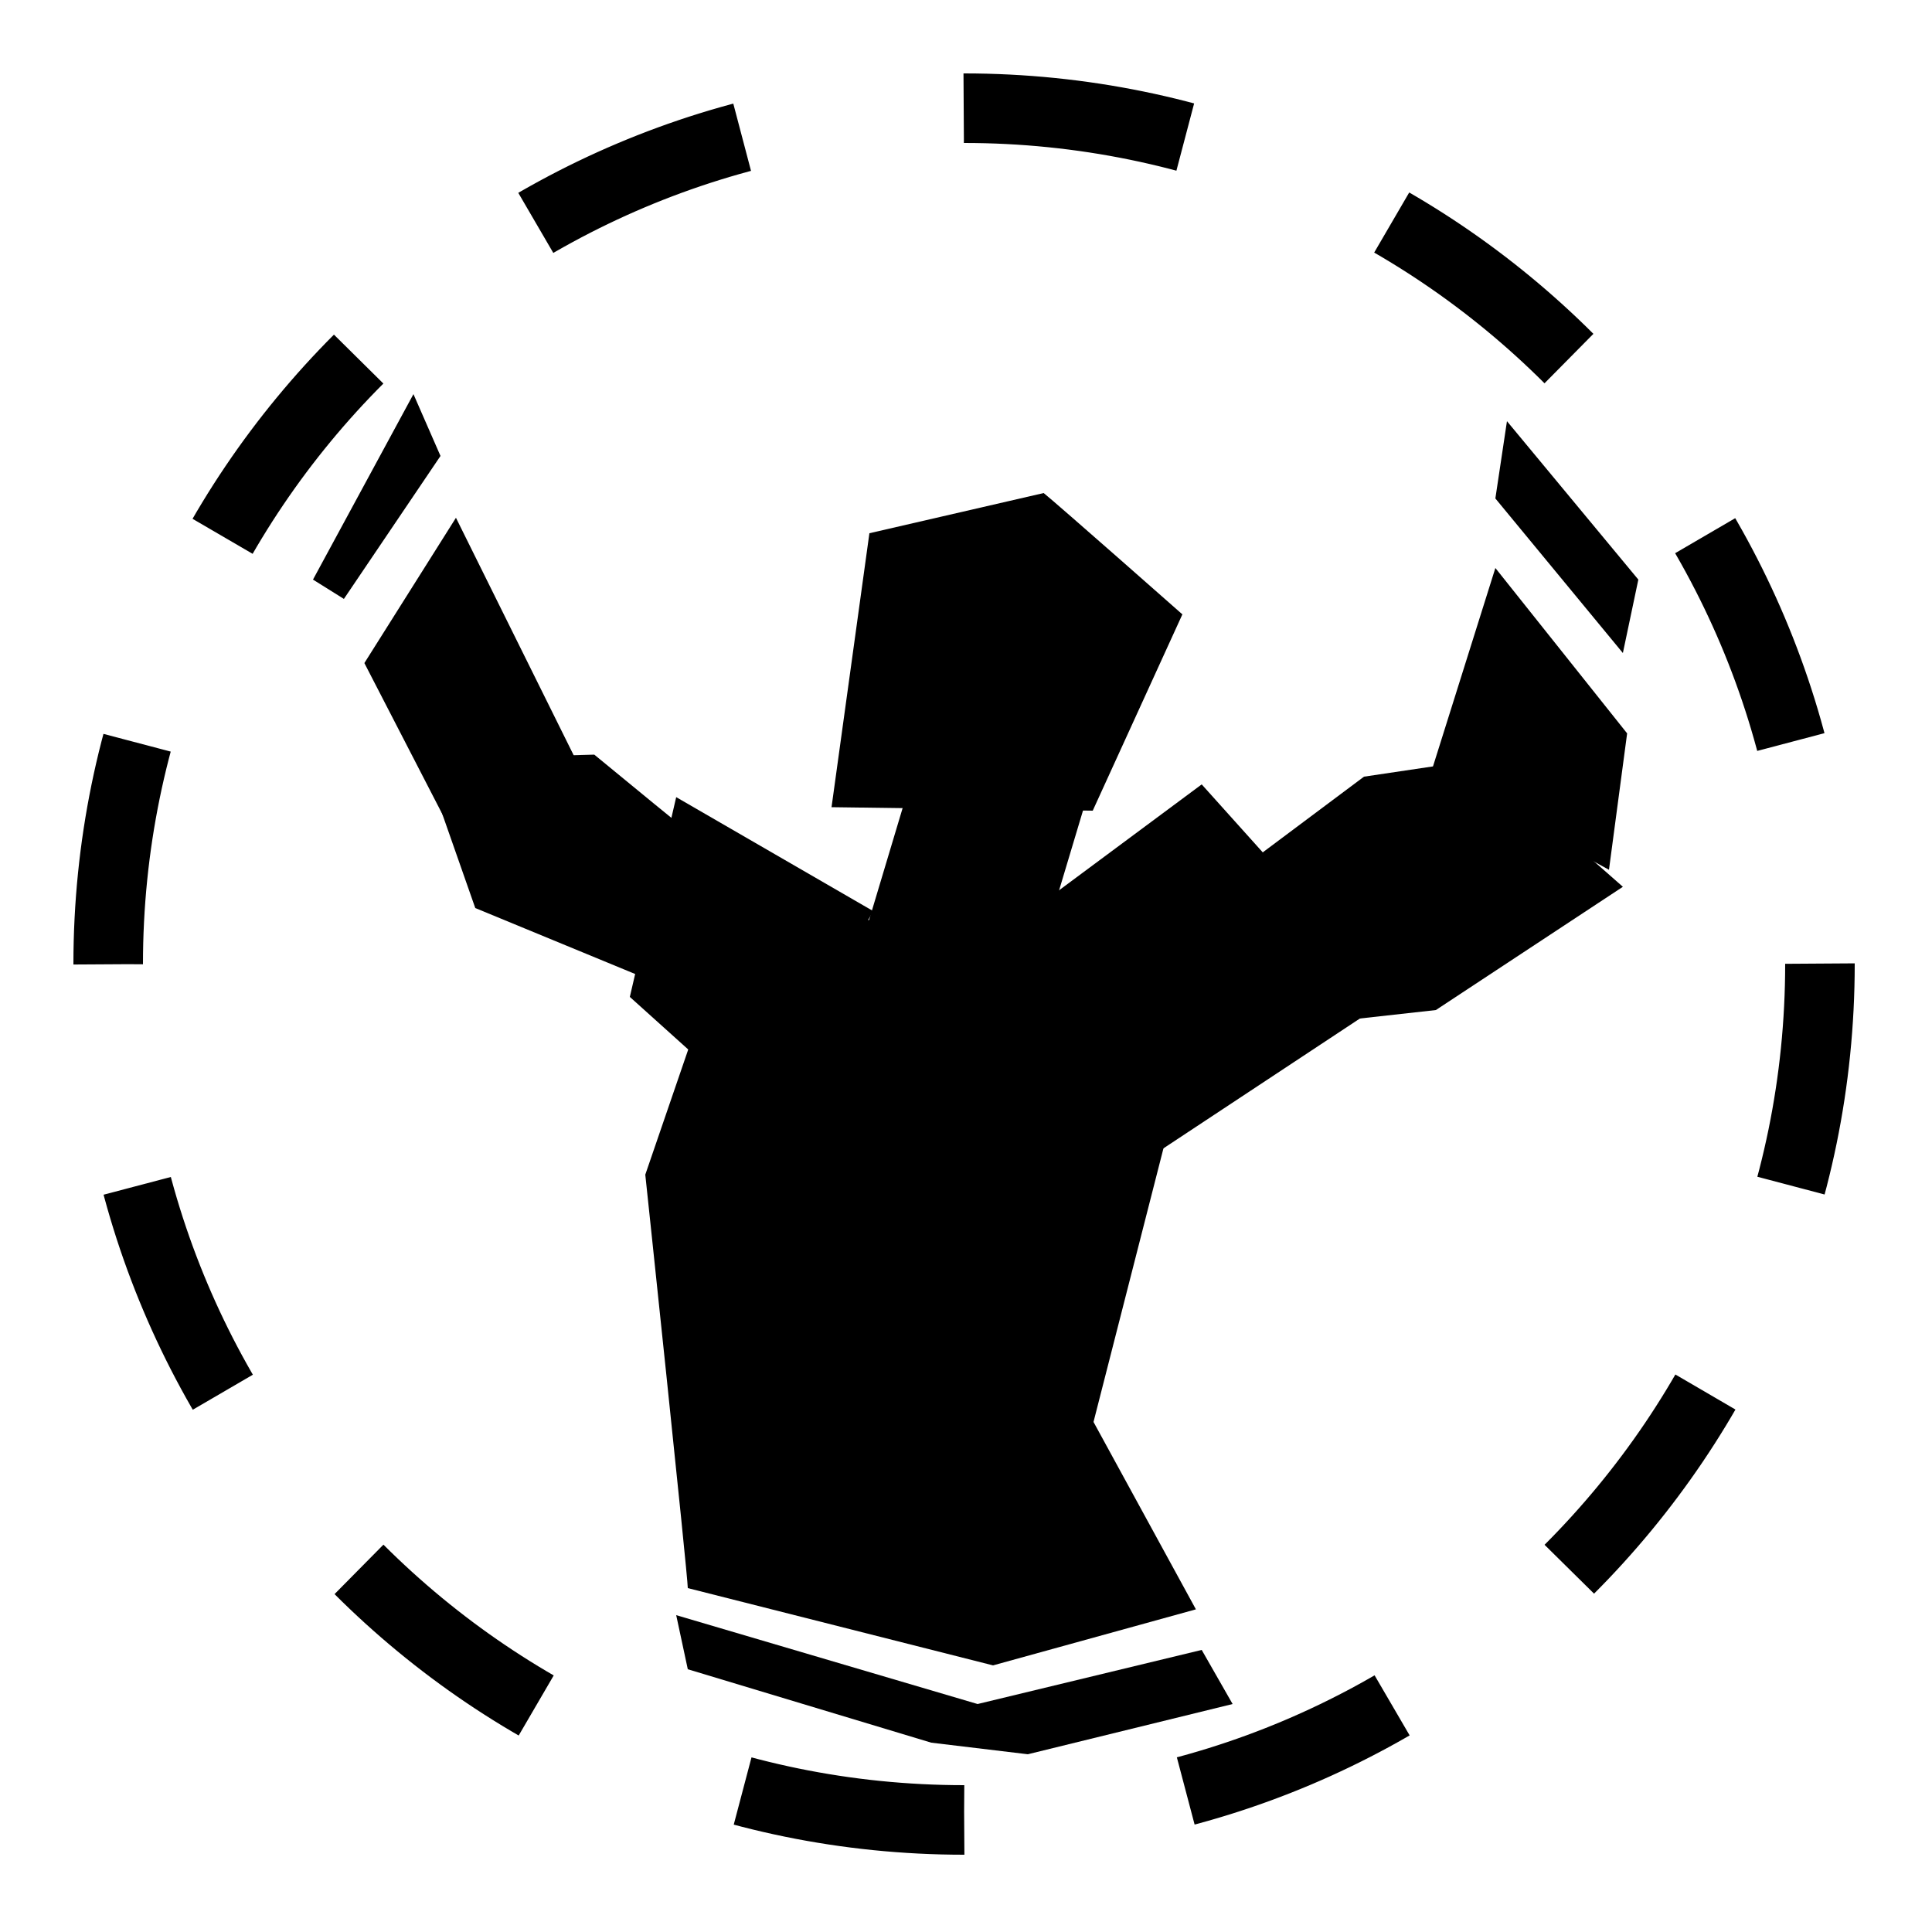
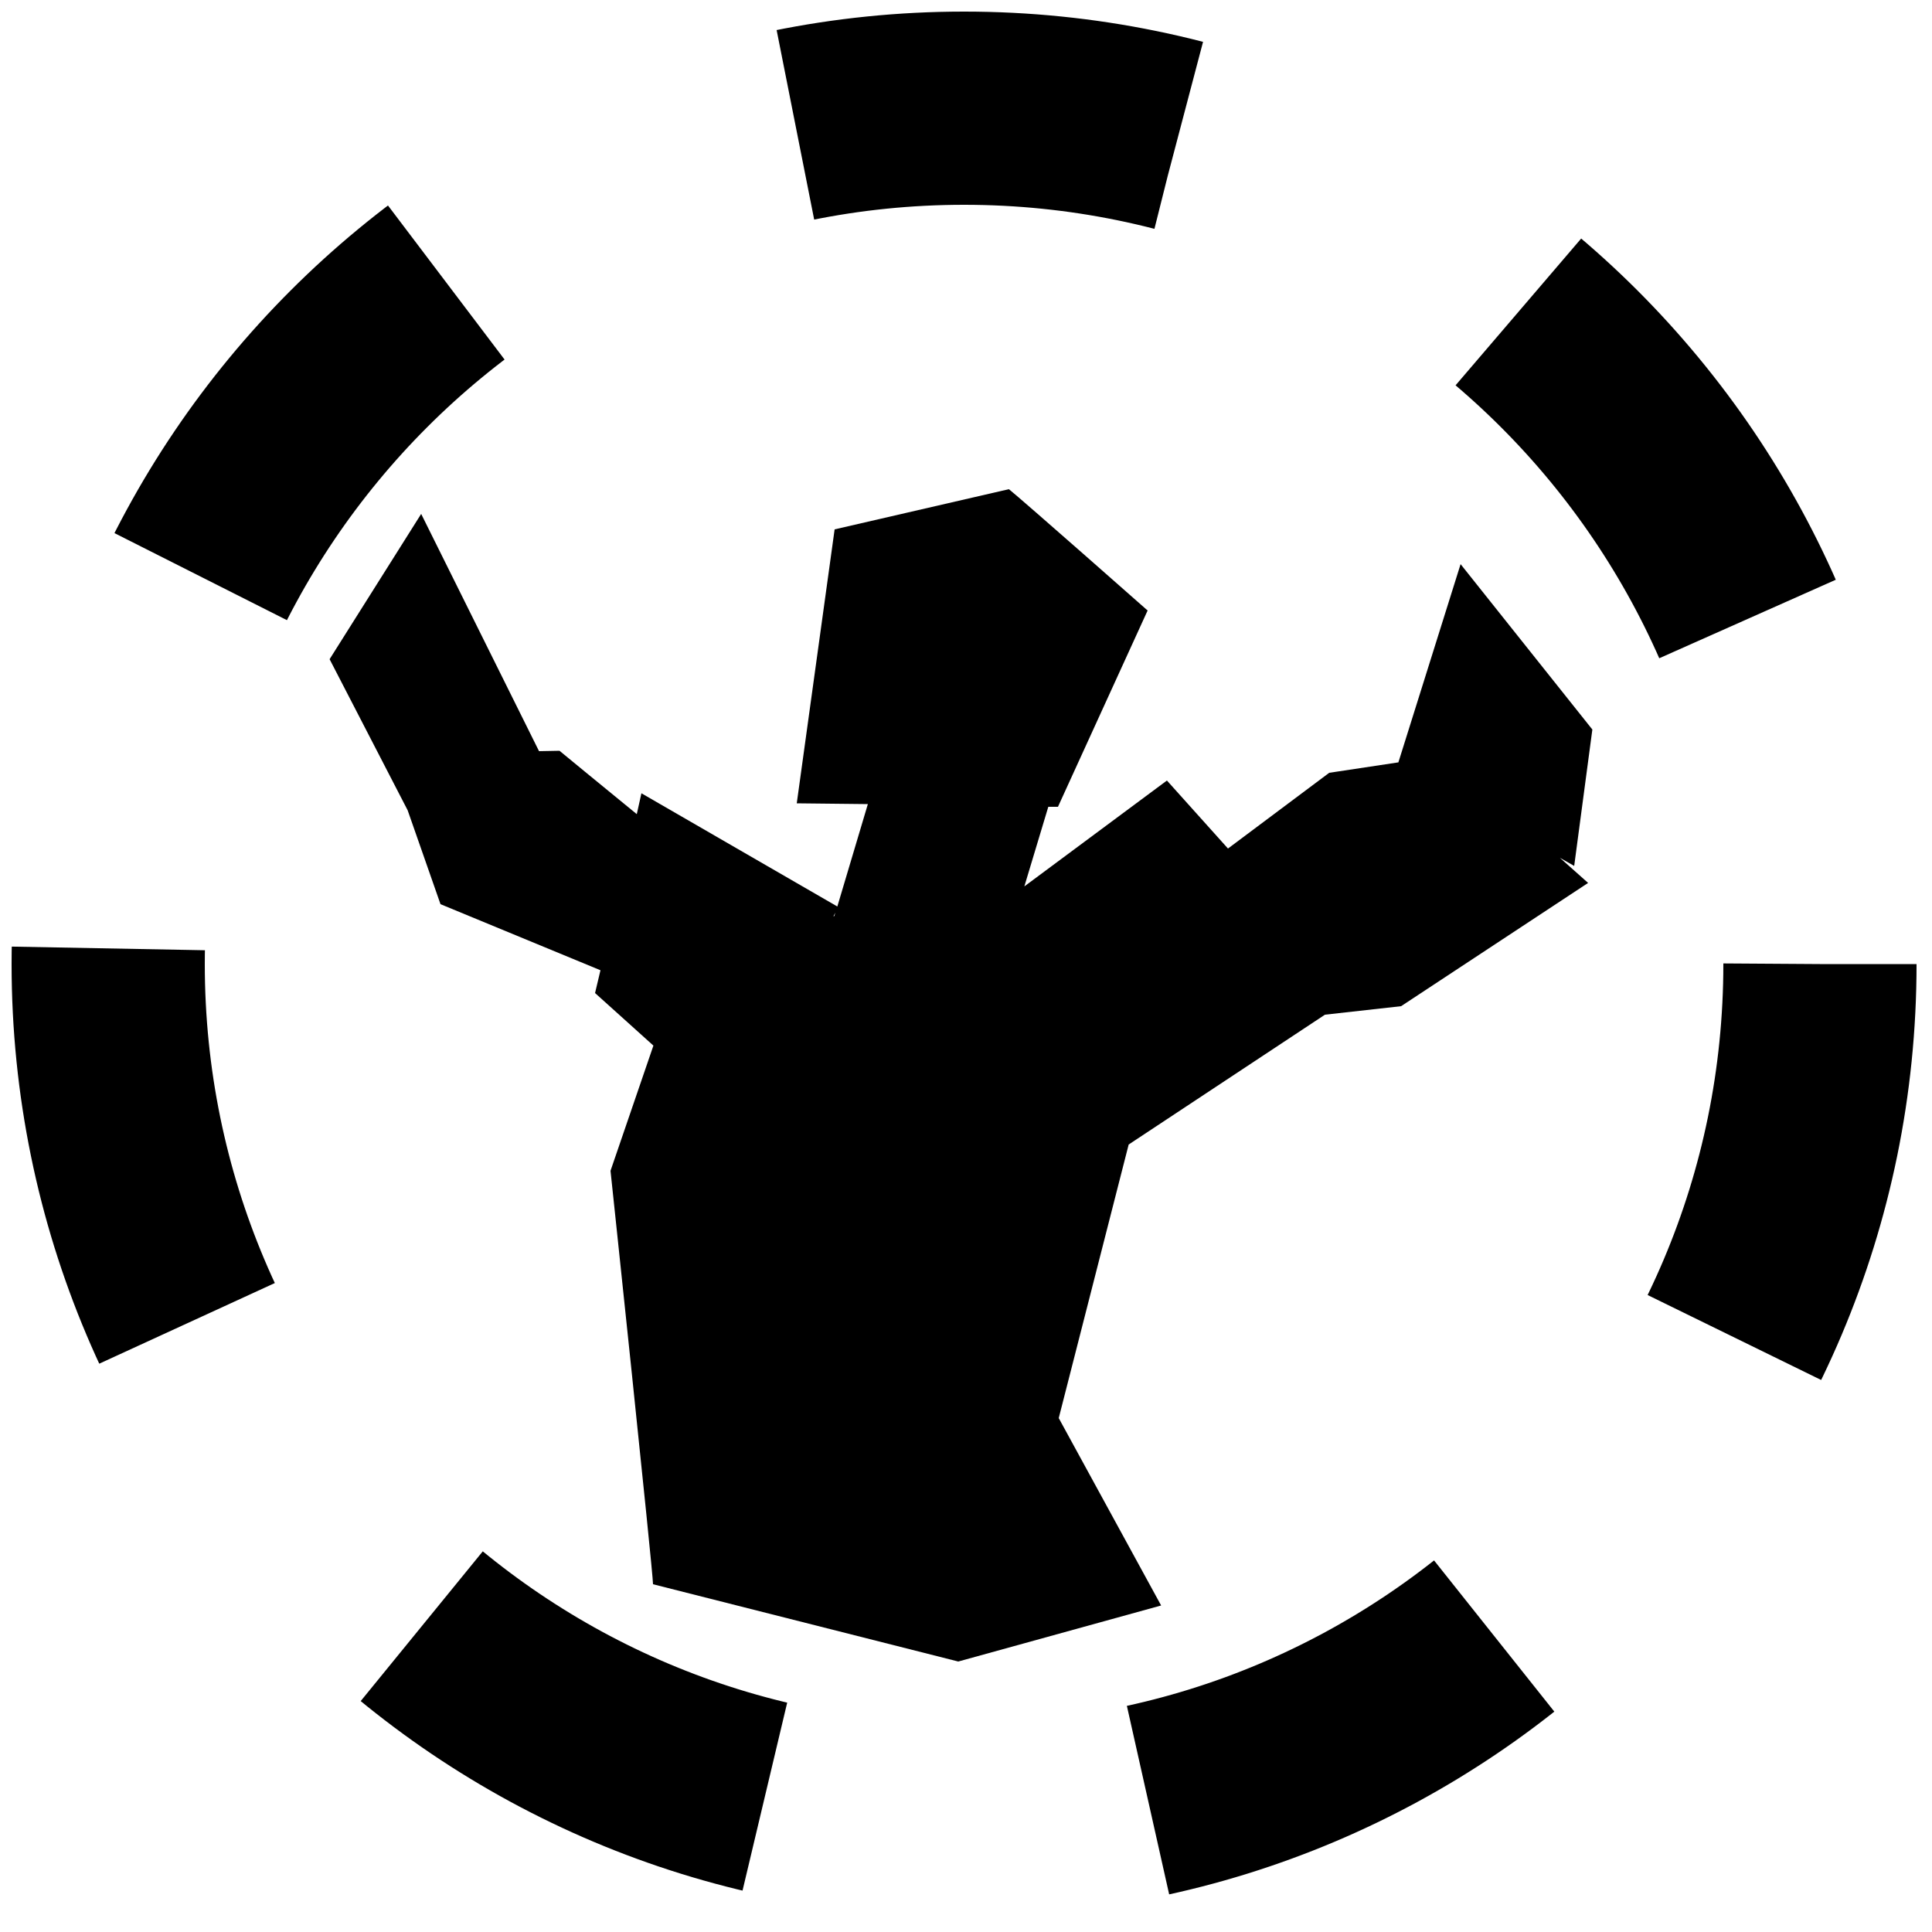
<svg xmlns="http://www.w3.org/2000/svg" version="1.1" id="Layer_1" x="0px" y="0px" viewBox="0 0 500 500" style="enable-background:new 0 0 500 500;" xml:space="preserve">
  <style type="text/css">
- 	.st0{fill:none;stroke:#000000;stroke-width:18;stroke-miterlimit:10;stroke-dasharray:57.991,57.991;}
+ 	.st0{fill:none;stroke:#000000;stroke-width:50;stroke-miterlimit:10;stroke-dasharray:100;}
</style>
-   <path d="M178,411c0-3.2-11-107-11-107l22.2-64.7L317,235l-34,133l26.5,48.5L257,431L178,411z" />
-   <path d="M270.1,127.6c3.4,2.7,35.9,31.4,35.9,31.4l-23.2,50.8l-67.6-0.9L225,138L270.1,127.6z" />
-   <polygon points="196,287.7 163,258 175,206.3 226,235.8 " />
-   <polygon points="360.4,258 297.3,299.7 259,241.6 311,203 " />
-   <path d="M186.5,221.9c-2.6-1.8-32.7-26.6-32.7-26.6l-44.3,1.2L123,235l66.9,27.6L186.5,221.9z" />
-   <polygon points="309,233.9 353,201 382.6,196.6 420,229.5 371.6,261.4 312.3,268 " />
-   <rect x="229.8" y="192.1" transform="matrix(0.9579 0.2871 -0.2871 0.9579 75.2466 -62.9497)" width="44.9" height="66" />
-   <polygon points="152.9,204.4 120,221.4 94.3,171.6 118,134 " />
-   <polygon points="421.1,189.8 416.4,225.1 370.4,199.8 387,147 " />
+   <path d="M407.4,224.1l4.7-35.3L378,146l-16.1,51.3L344,200l-26.2,19.6L302,202l-36.9,27.4l6.2-20.6l2.5,0L297,158  c0,0-32.5-28.7-35.9-31.4L216,137l-9.8,70.9l18.4,0.2l-7.9,26.5L166,205.3l-1.2,5.4c-9.2-7.5-20-16.4-20-16.4l-5.3,0.1L109,133  l-23.7,37.6l20.2,39.1L114,234l41.4,17.1L154,257l15.1,13.6L158,303c0,0,11,103.8,11,107l79,20l52.5-14.5L274,367l18.1-70.8  l50.8-33.6l19.7-2.2l48.4-31.9l-7.3-6.5L407.4,224.1z M215.9,237.1l-0.2,0l0.5-0.9L215.9,237.1z" />
  <g>
    <circle class="st0" cx="249.5" cy="249.5" r="221.5" />
  </g>
-   <polygon points="89,155 114,118 107,102 81,150 " />
-   <polygon points="420,169 387,129 390,109 424,150 " />
-   <polygon points="178,432 241,451 266,454 319,441 311,427 253,441 175,418 " />
</svg>
